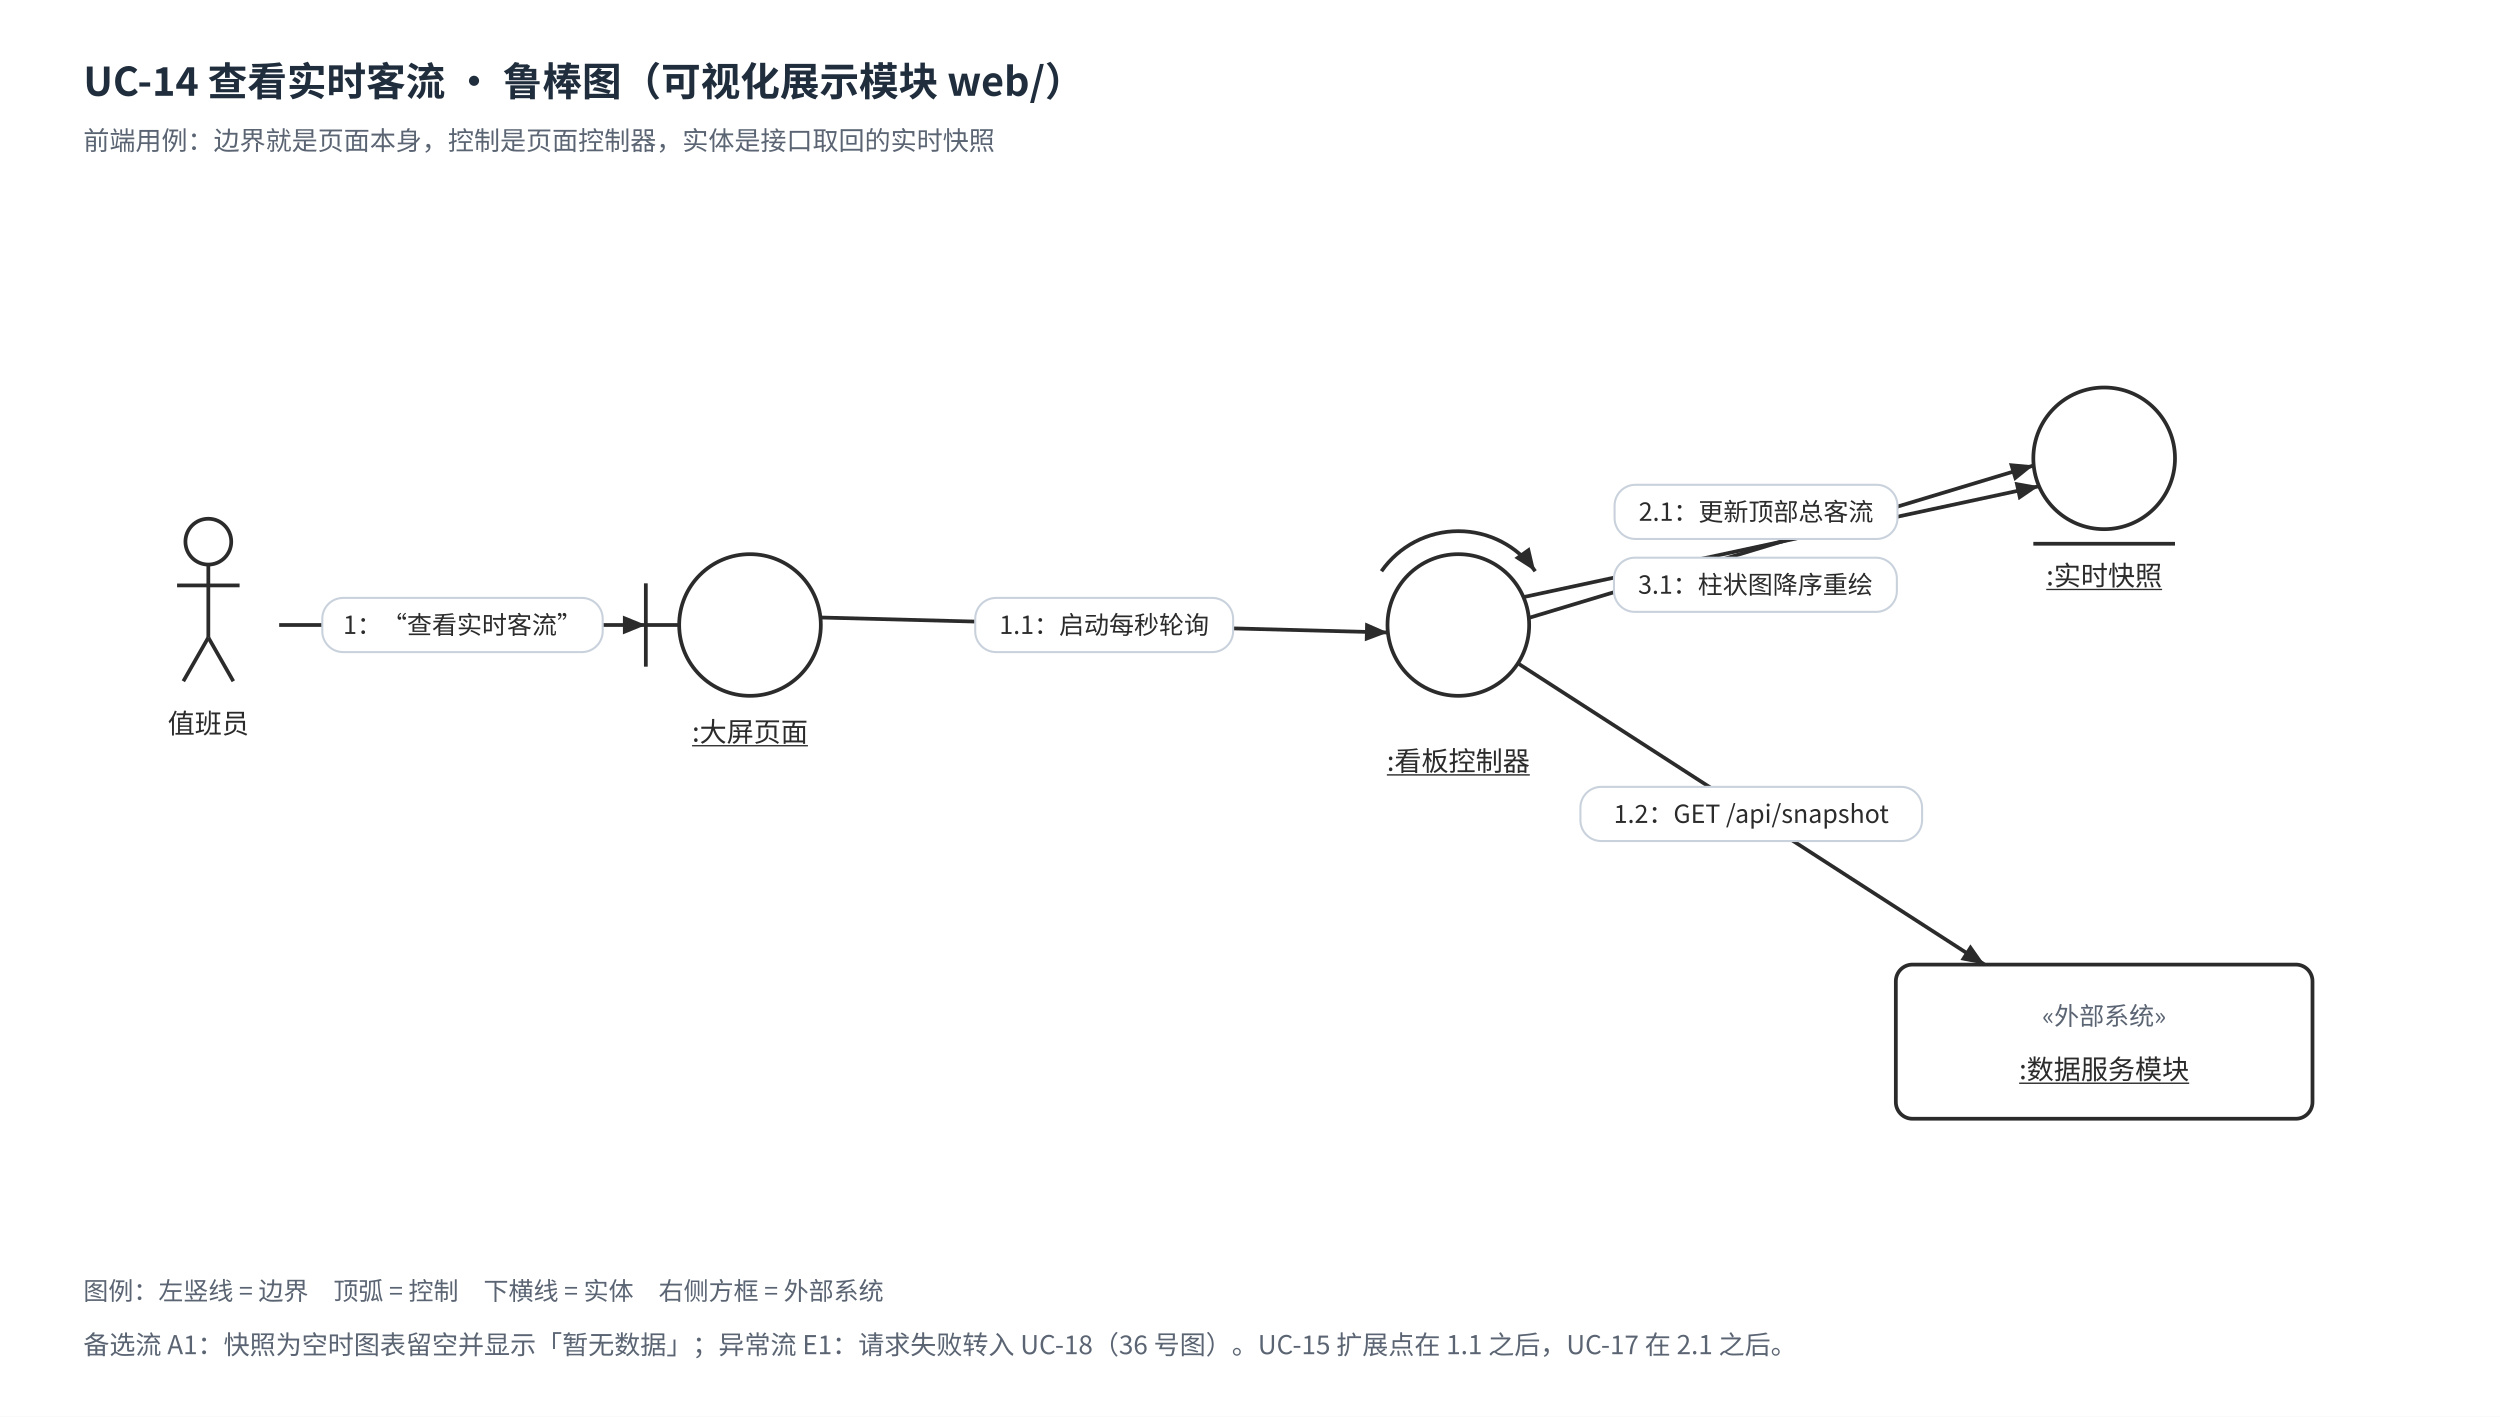
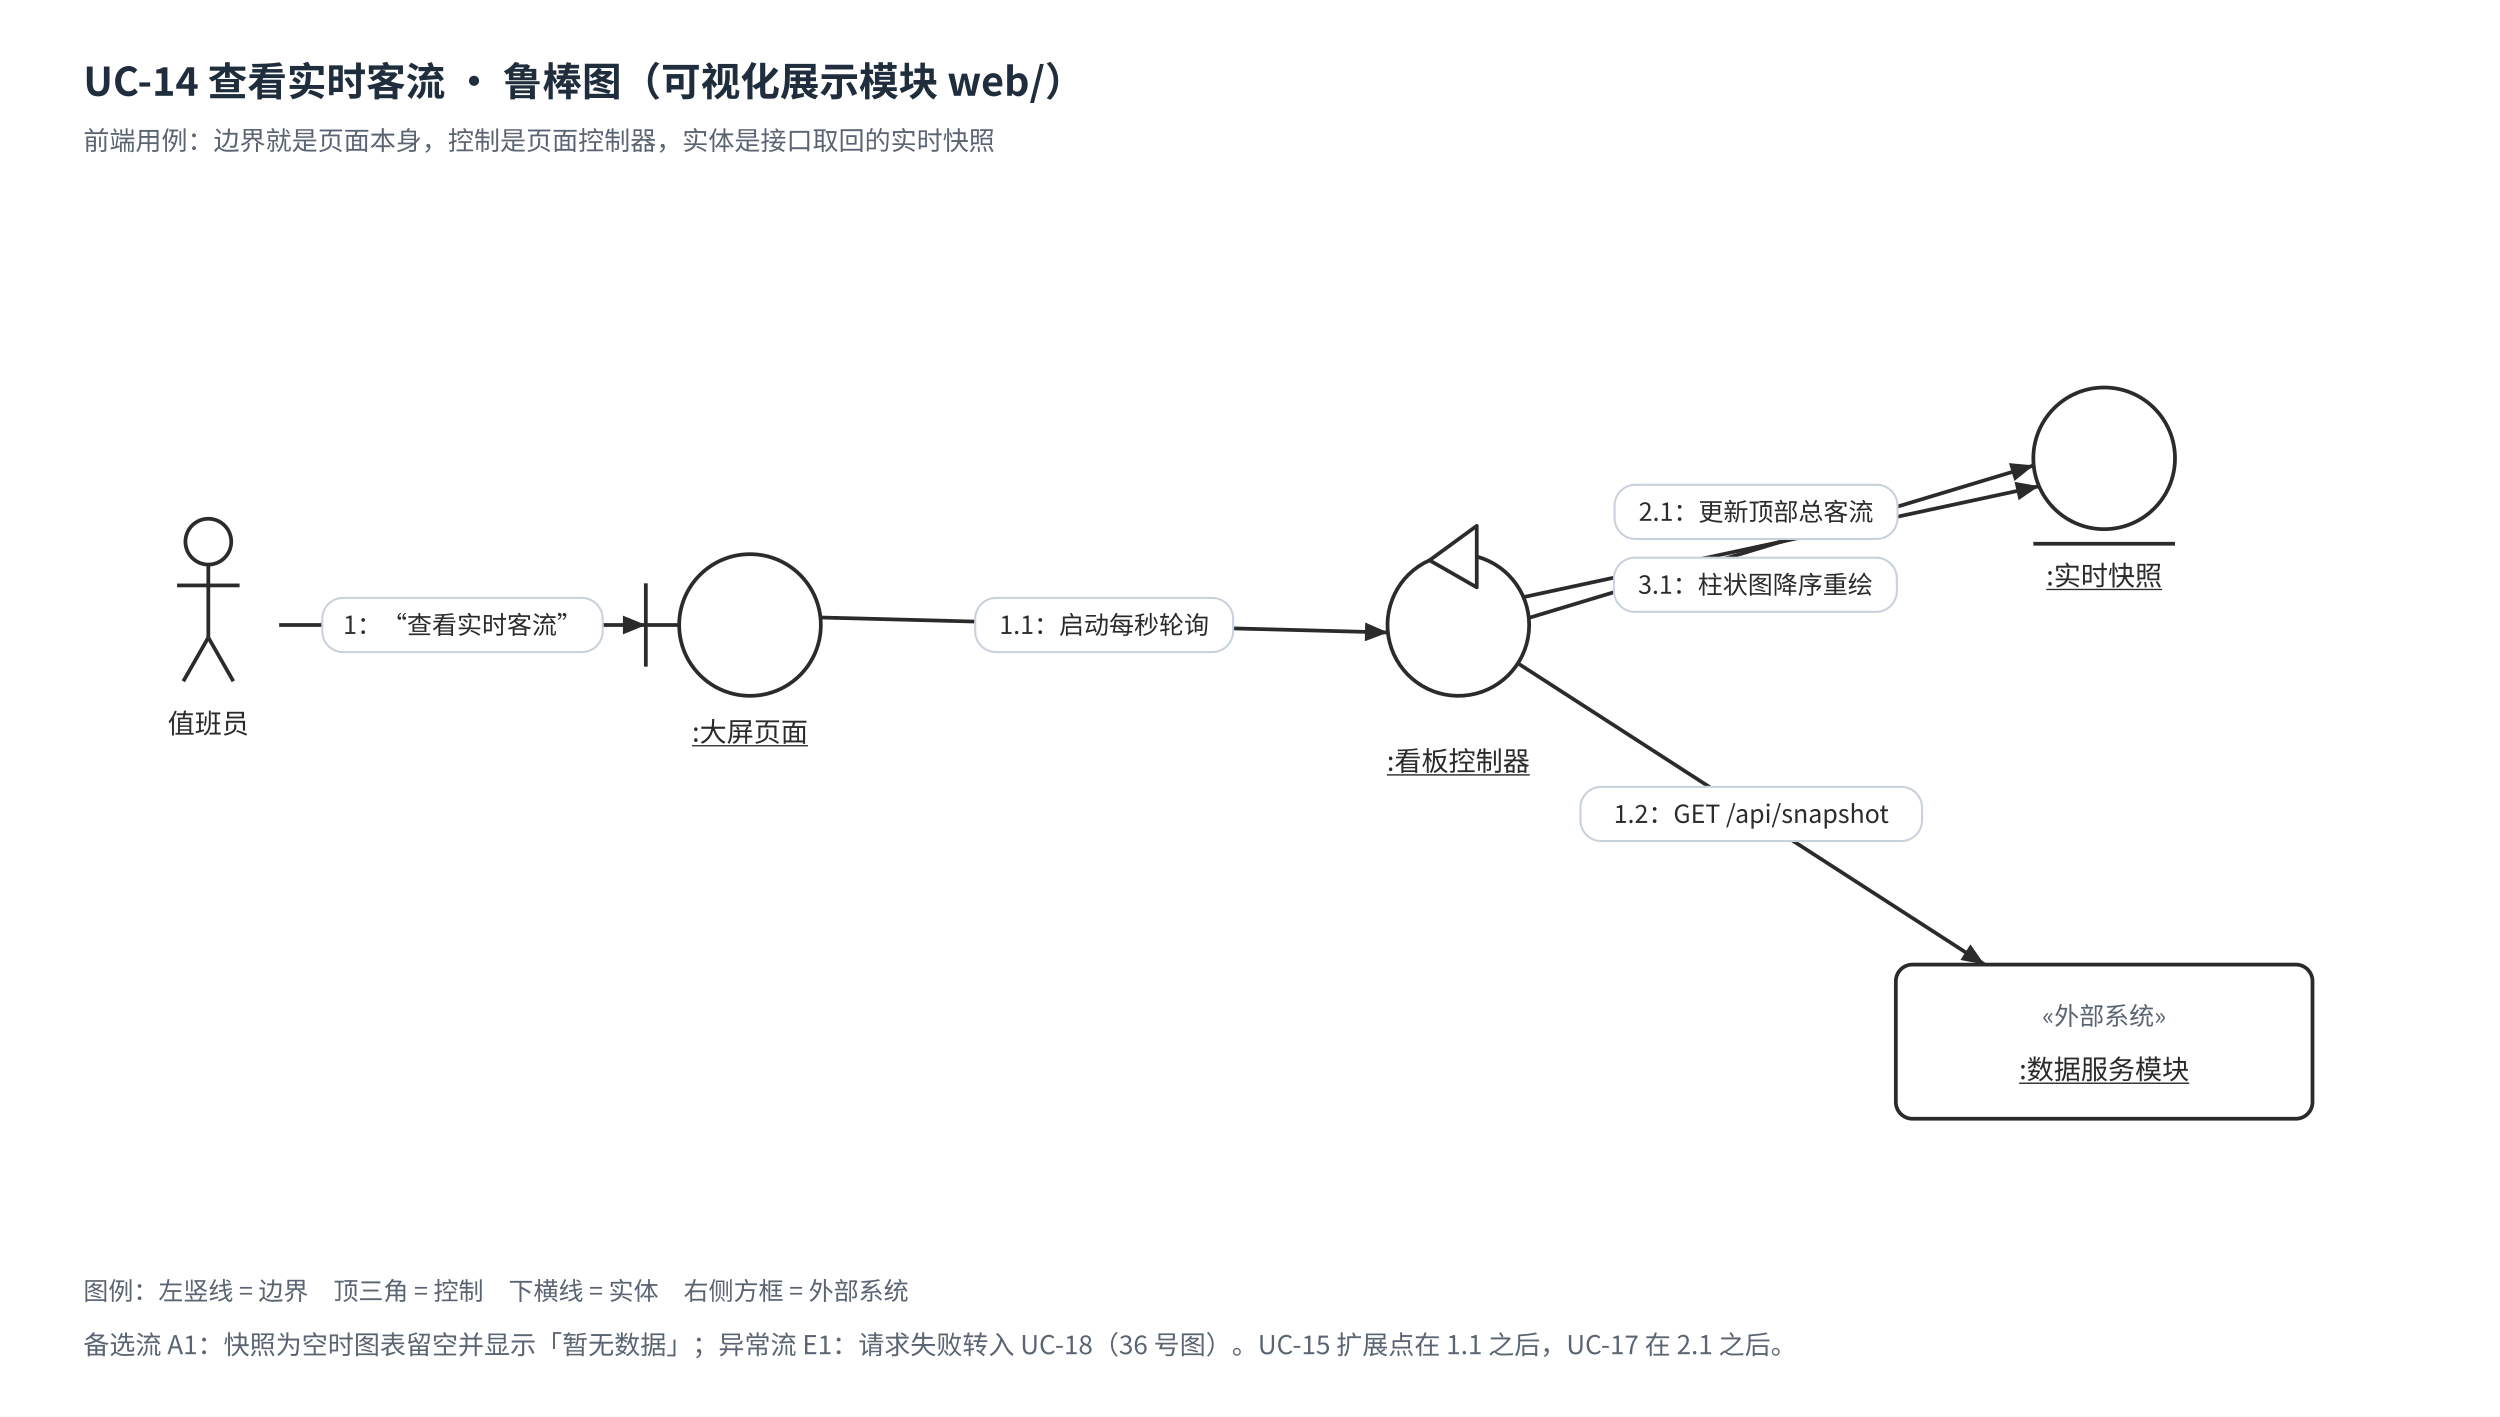
<svg xmlns="http://www.w3.org/2000/svg" width="1200" height="680" viewBox="0 0 1200 680" font-family="Microsoft YaHei, PingFang SC, Noto Sans CJK SC, sans-serif">
  <rect x="0" y="0" width="1200" height="680" fill="#ffffff" />
  <text x="40" y="46" font-size="19" font-weight="700" fill="#1f2d3d">UC-14 查看实时客流 · 鲁棒图（可视化展示模块 web/）</text>
  <text x="40" y="72" font-size="12.5" fill="#5a6472">前端用例：边界就是页面本身，控制是页面控制器，实体是接口取回的实时快照</text>
  <circle cx="100" cy="260" r="11" fill="#fff" stroke="#2b2b2b" stroke-width="1.8" />
  <line x1="100" y1="271" x2="100" y2="306" stroke="#2b2b2b" stroke-width="1.8" />
  <line x1="85" y1="281" x2="115" y2="281" stroke="#2b2b2b" stroke-width="1.8" />
  <line x1="100" y1="306" x2="88" y2="327" stroke="#2b2b2b" stroke-width="1.8" />
  <line x1="100" y1="306" x2="112" y2="327" stroke="#2b2b2b" stroke-width="1.8" />
  <text x="100" y="352" text-anchor="middle" font-size="13" fill="#2b2b2b">值班员</text>
  <circle cx="360" cy="300" r="34" fill="#fff" stroke="#2b2b2b" stroke-width="1.8" />
  <line x1="310" y1="280" x2="310" y2="320" stroke="#2b2b2b" stroke-width="1.8" />
  <line x1="310" y1="300" x2="326" y2="300" stroke="#2b2b2b" stroke-width="1.8" />
  <text x="360" y="356" text-anchor="middle" font-size="13" text-decoration="underline" fill="#2b2b2b">:大屏页面</text>
-   <circle cx="700" cy="300" r="34" fill="#fff" stroke="#2b2b2b" stroke-width="1.8" />
-   <path d="M663.1,274.2 A45,45 0 0 1 736.9,274.2" fill="none" stroke="#2b2b2b" stroke-width="1.8" />
-   <path d="M736.9,274.2 L726.9,267.8 L734.2,262.6 Z" fill="#2b2b2b" />
+   <path d="M686.17,268.94 A34,34 0 1 0 708.84,267.17" fill="#fff" stroke="#2b2b2b" stroke-width="1.8" />
+   <path d="M708.84,252.40 L686.17,268.94 L708.84,281.94 Z" fill="#fff" stroke="#2b2b2b" stroke-width="1.8" stroke-linejoin="round" />
  <text x="700" y="370" text-anchor="middle" font-size="13" text-decoration="underline" fill="#2b2b2b">:看板控制器</text>
  <circle cx="1010" cy="220" r="34" fill="#fff" stroke="#2b2b2b" stroke-width="1.8" />
  <line x1="976" y1="261" x2="1044" y2="261" stroke="#2b2b2b" stroke-width="1.8" />
  <text x="1010" y="281" text-anchor="middle" font-size="13" text-decoration="underline" fill="#2b2b2b">:实时快照</text>
  <rect x="910.0" y="463.0" width="200" height="74" rx="8" fill="#fff" stroke="#2b2b2b" stroke-width="1.8" />
  <text x="1010" y="492" text-anchor="middle" font-size="12" fill="#5a6472">«外部系统»</text>
  <text x="1010" y="518" text-anchor="middle" font-size="13" text-decoration="underline" fill="#2b2b2b">:数据服务模块</text>
  <line x1="134.0" y1="300.0" x2="310.0" y2="300.0" stroke="#2b2b2b" stroke-width="1.8" />
  <path d="M310.0,300.0 L299.0,304.5 L299.0,295.5 Z" fill="#2b2b2b" />
  <line x1="393.8" y1="296.4" x2="666.2" y2="303.6" stroke="#2b2b2b" stroke-width="1.8" />
  <path d="M666.2,303.6 L655.1,307.8 L655.3,298.8 Z" fill="#2b2b2b" />
  <line x1="728.6" y1="318.4" x2="952.6" y2="463.0" stroke="#2b2b2b" stroke-width="1.8" />
  <path d="M952.6,463.0 L941.0,460.8 L945.8,453.3 Z" fill="#2b2b2b" />
  <line x1="733.8" y1="296.6" x2="976.2" y2="223.4" stroke="#2b2b2b" stroke-width="1.8" />
  <path d="M976.2,223.4 L966.9,230.9 L964.3,222.3 Z" fill="#2b2b2b" />
  <line x1="731.3" y1="286.6" x2="978.7" y2="233.4" stroke="#2b2b2b" stroke-width="1.8" />
  <path d="M978.7,233.4 L968.9,240.1 L967.0,231.3 Z" fill="#2b2b2b" />
  <g>
    <rect x="154.7" y="287.0" width="134.6" height="26" rx="10" fill="#fff" stroke="#c9d2dc" stroke-width="1" />
  </g>
  <text x="222.0" y="304.3" text-anchor="middle" font-size="12" fill="#2b2b2b">1：“查看实时客流”</text>
  <g>
    <rect x="468.1" y="287.0" width="123.8" height="26" rx="10" fill="#fff" stroke="#c9d2dc" stroke-width="1" />
  </g>
  <text x="530.0" y="304.3" text-anchor="middle" font-size="12" fill="#2b2b2b">1.1：启动每秒轮询</text>
  <g>
    <rect x="758.6" y="377.7" width="164.0" height="26" rx="10" fill="#fff" stroke="#c9d2dc" stroke-width="1" />
  </g>
  <text x="840.6" y="395.0" text-anchor="middle" font-size="12" fill="#2b2b2b">1.2：GET /api/snapshot</text>
  <g>
    <rect x="775.0" y="232.7" width="135.8" height="26" rx="10" fill="#fff" stroke="#c9d2dc" stroke-width="1" />
  </g>
  <text x="842.9" y="250.0" text-anchor="middle" font-size="12" fill="#2b2b2b">2.1：更新顶部总客流</text>
  <g>
    <rect x="774.7" y="267.7" width="135.8" height="26" rx="10" fill="#fff" stroke="#c9d2dc" stroke-width="1" />
  </g>
  <text x="842.6" y="285.0" text-anchor="middle" font-size="12" fill="#2b2b2b">3.1：柱状图降序重绘</text>
-   <text x="40" y="624" font-size="12" fill="#5a6472">图例：左竖线 = 边界　顶弧 = 控制　下横线 = 实体　右侧方框 = 外部系统</text>
+   <text x="40" y="624" font-size="12" fill="#5a6472">图例：左竖线 = 边界　顶三角 = 控制　下横线 = 实体　右侧方框 = 外部系统</text>
  <text x="40" y="650" font-size="12.5" fill="#5a6472">备选流 A1：快照为空时图表留空并显示「暂无数据」；异常流 E1：请求失败转入 UC-18（36 号图）。UC-15 扩展点在 1.1 之后，UC-17 在 2.1 之后。</text>
</svg>
